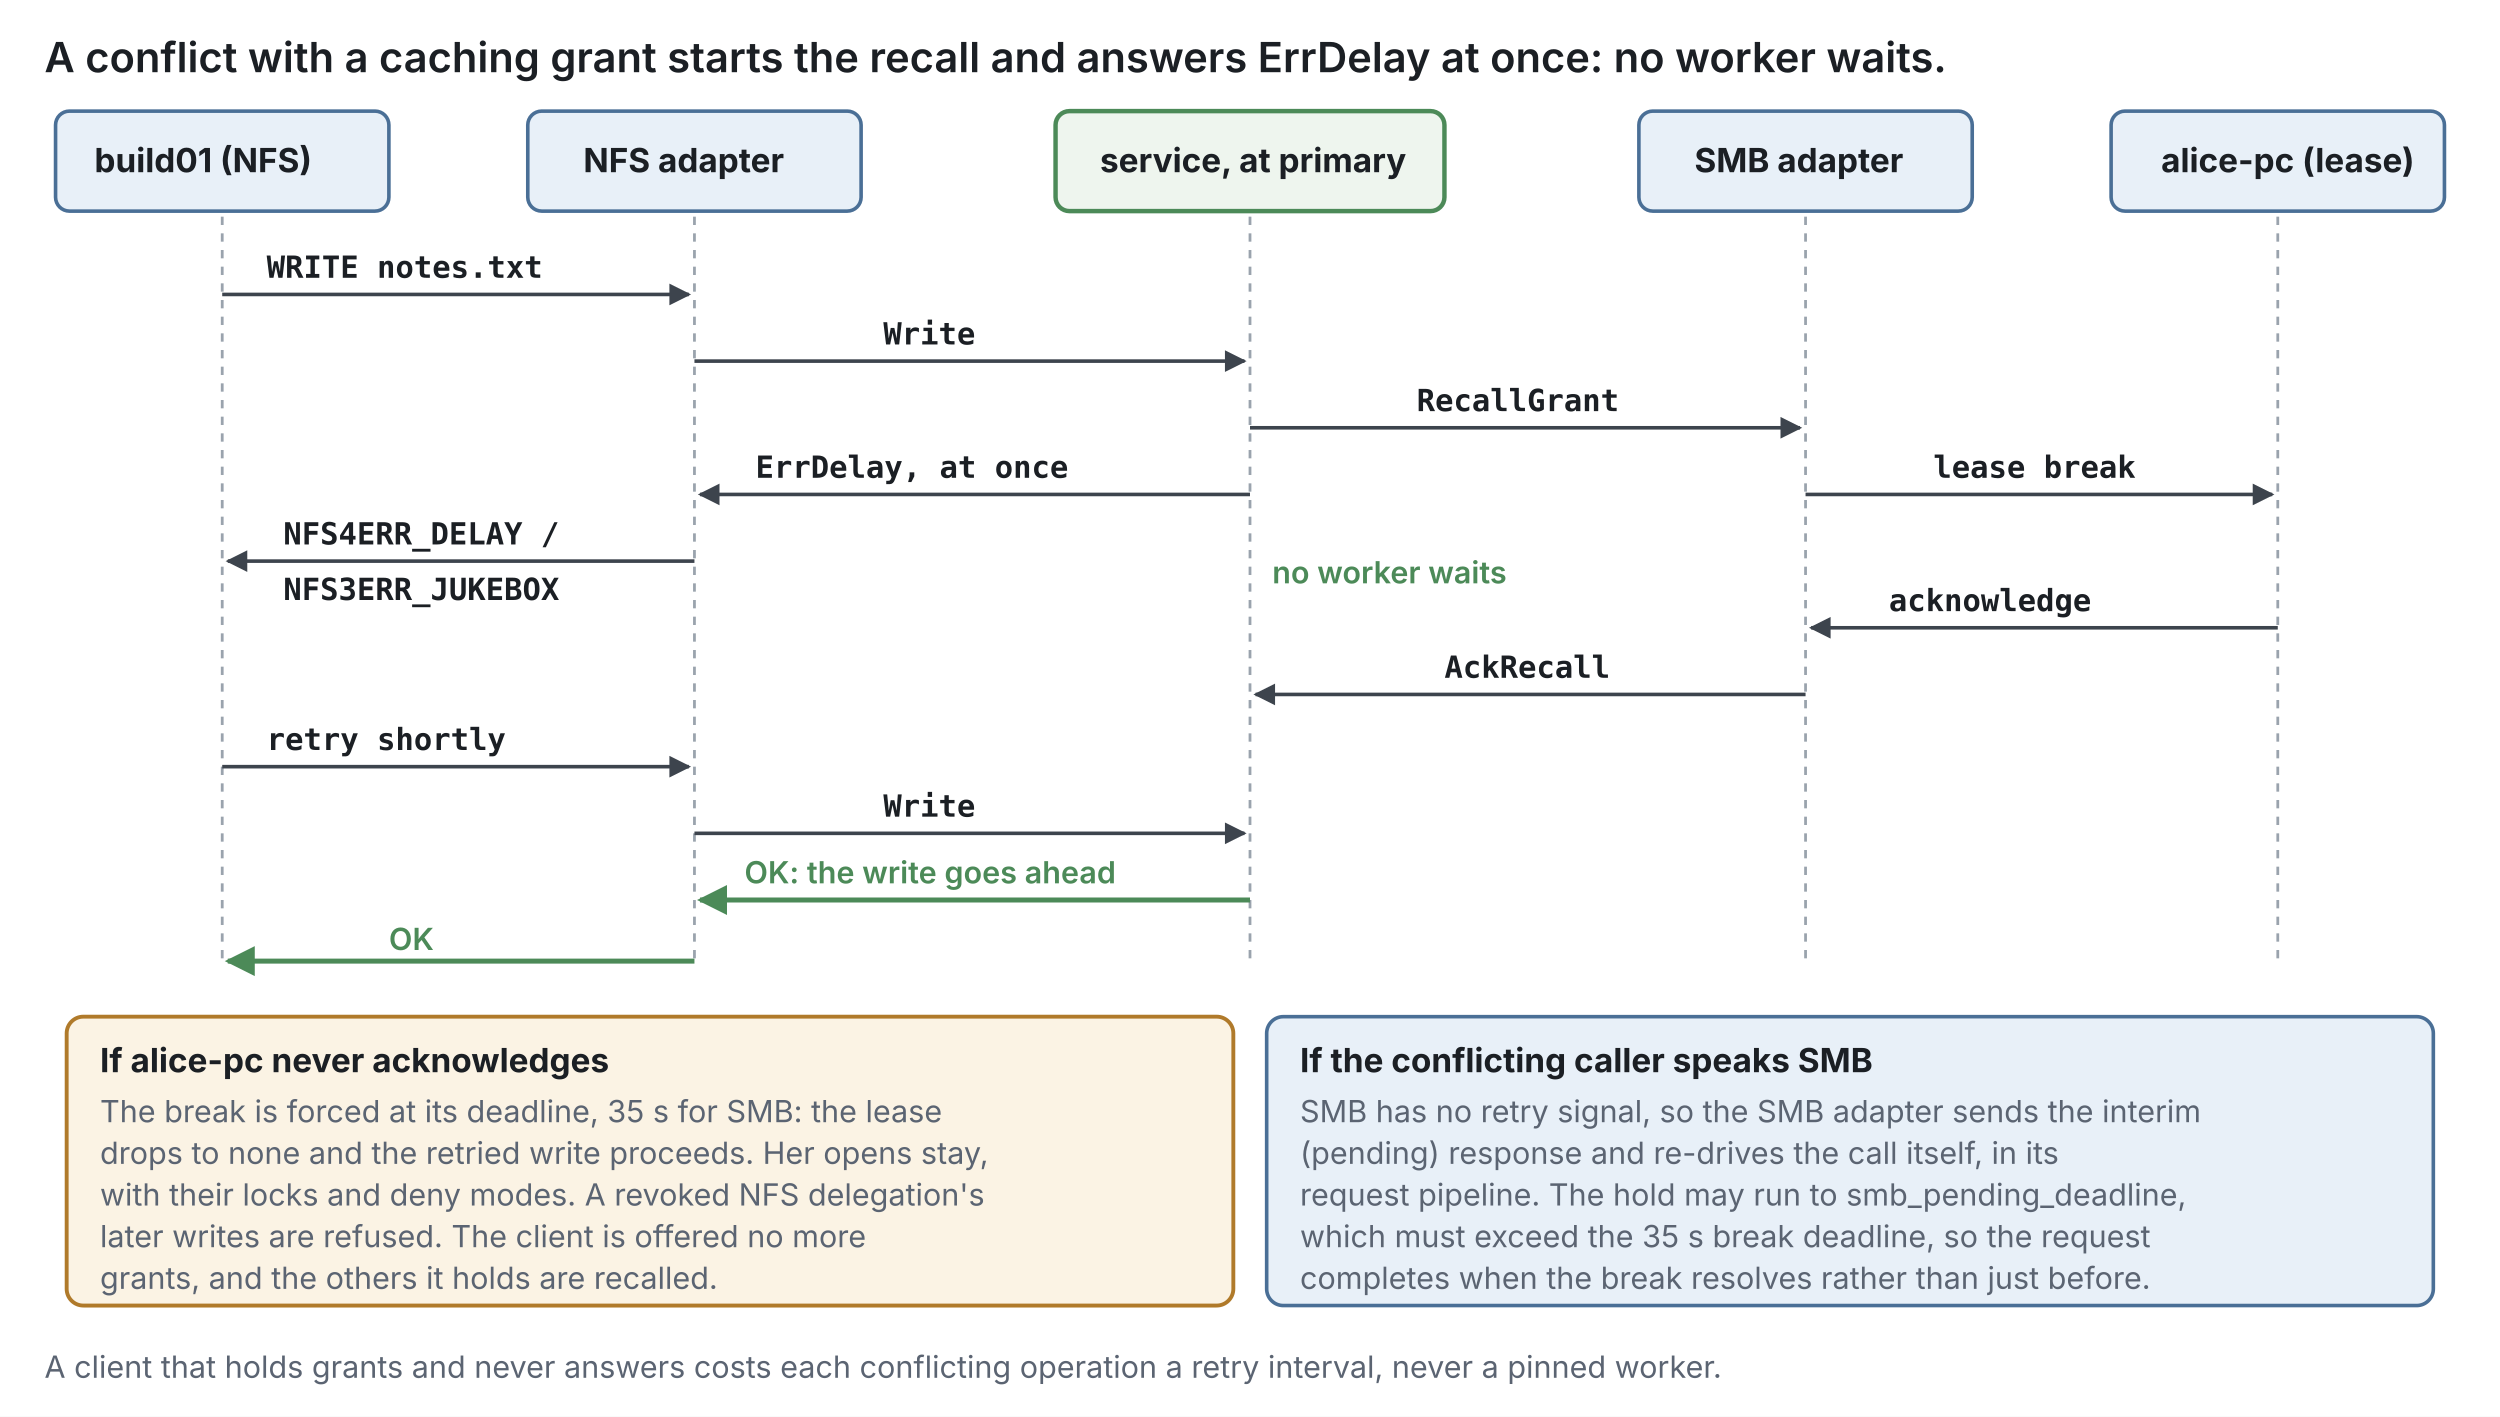
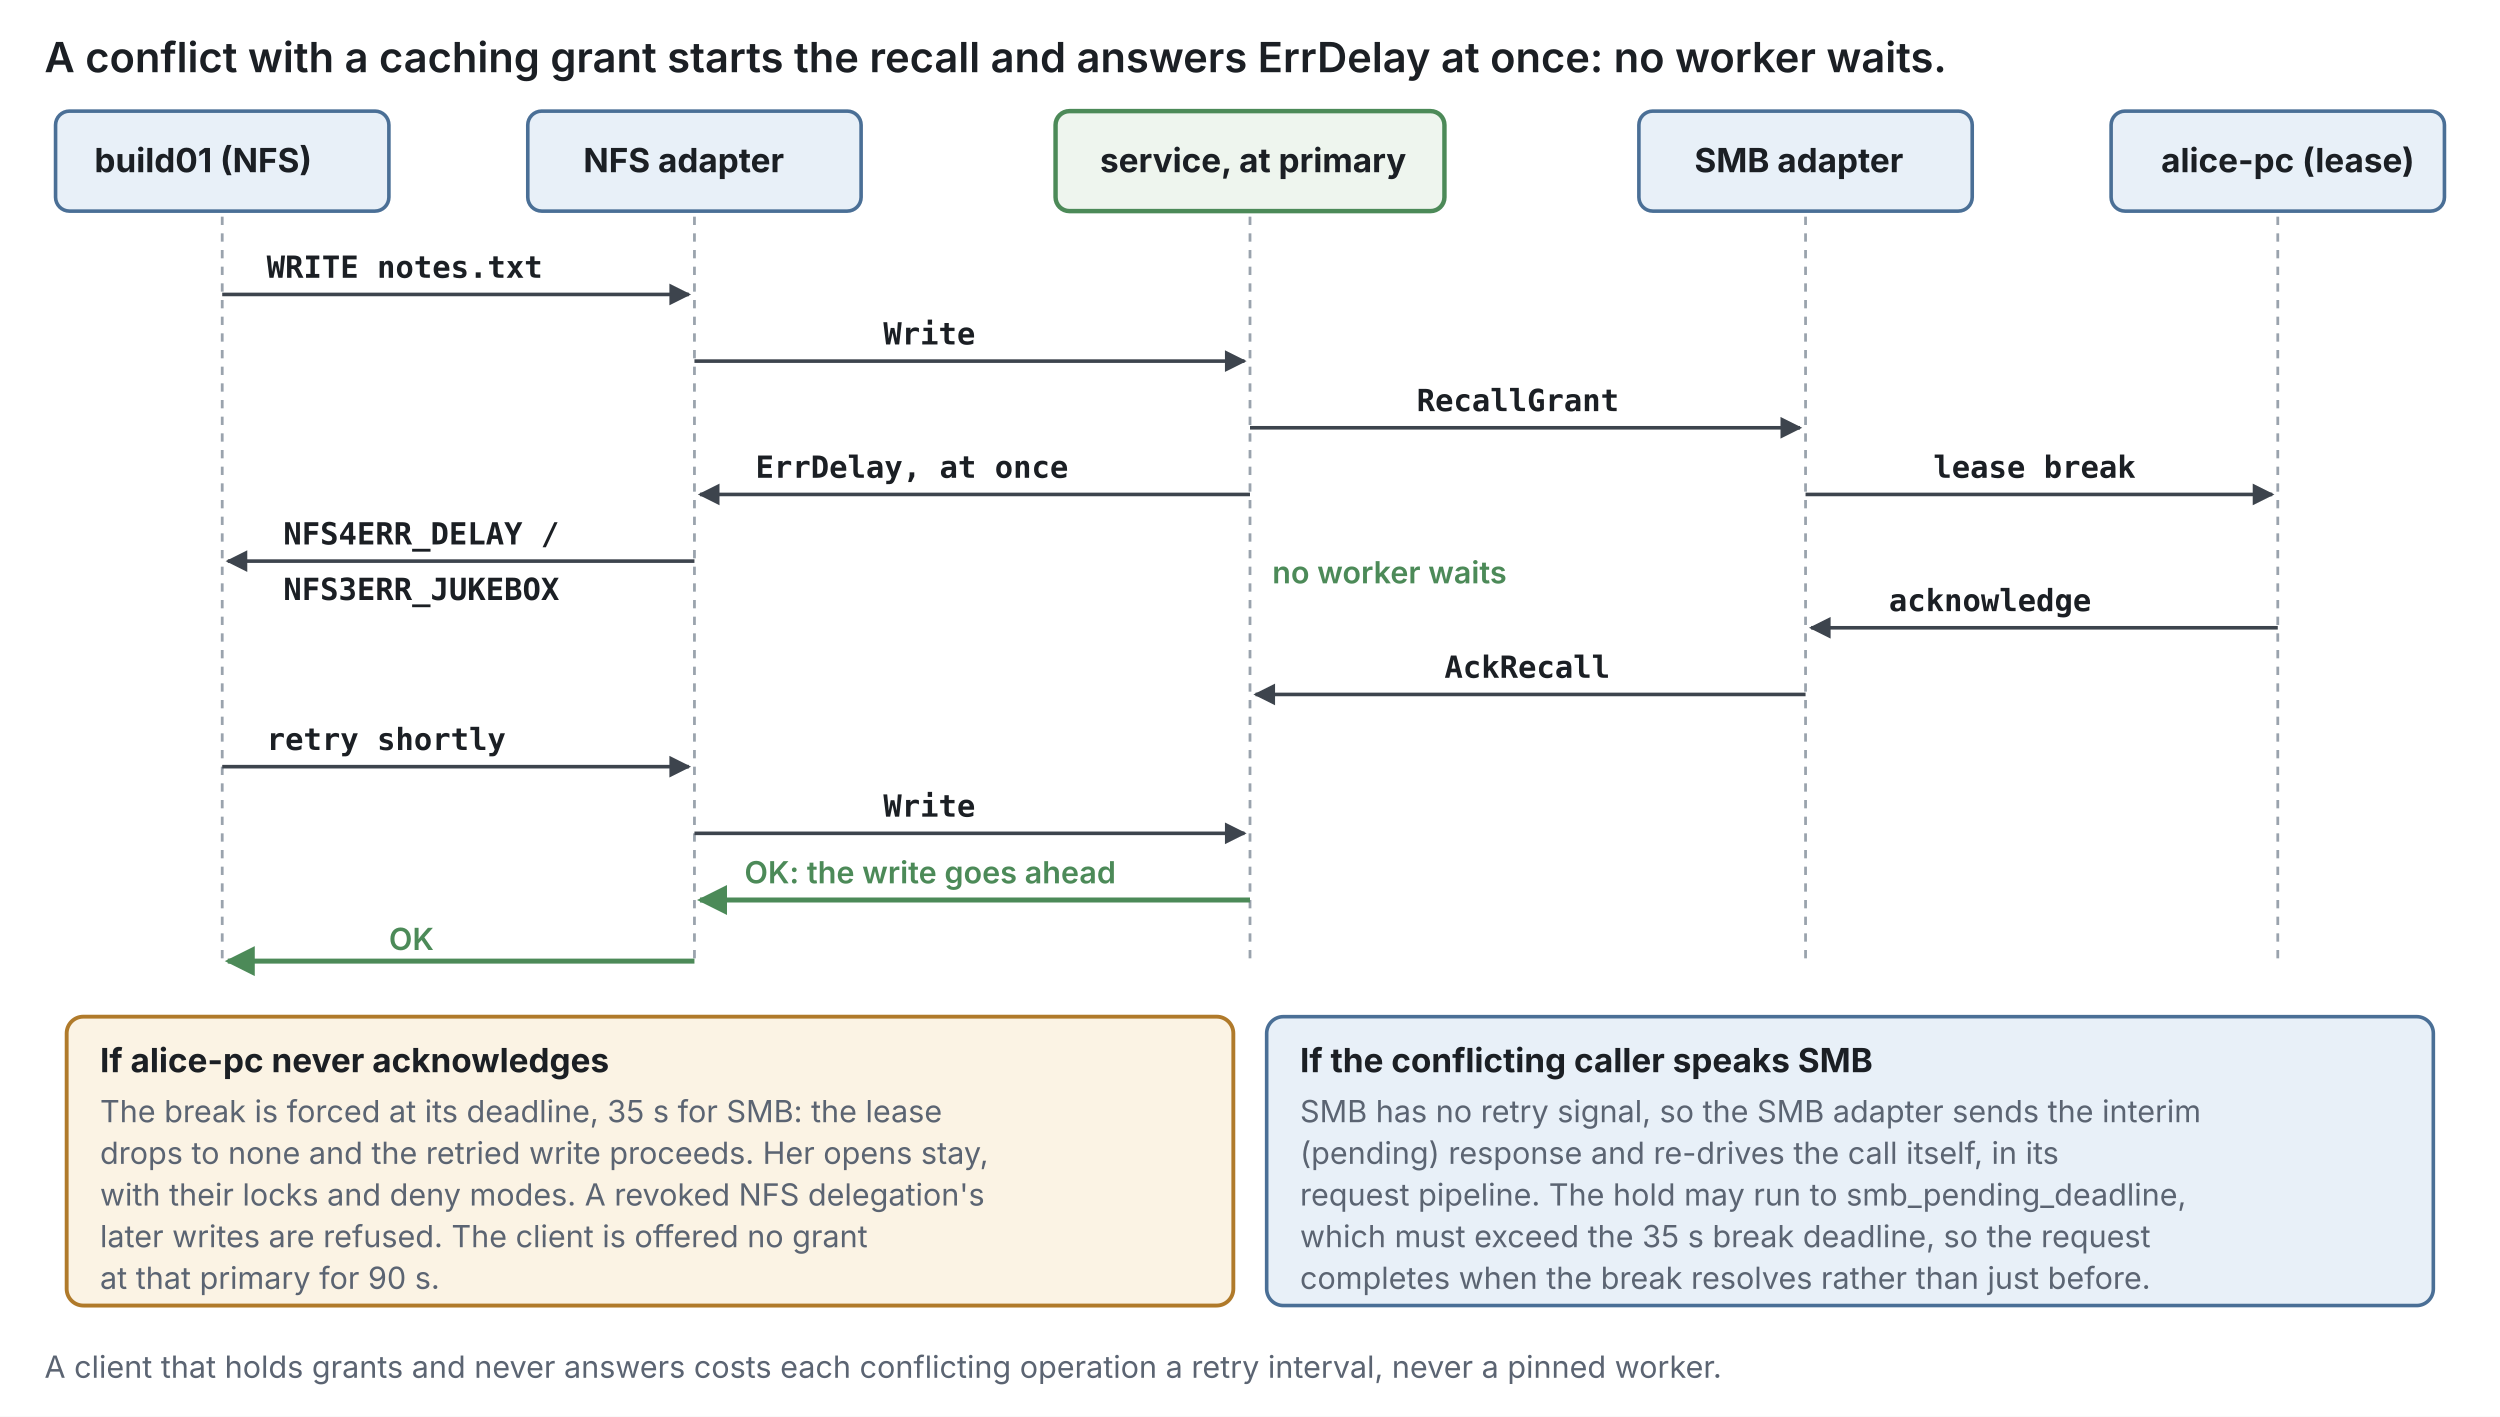
<svg xmlns="http://www.w3.org/2000/svg" viewBox="0 0 900 510" width="900" height="510" font-family="system-ui,-apple-system,Segoe UI,sans-serif">
  <defs>
    <marker id="a" viewBox="0 0 10 10" refX="9" refY="5" markerWidth="6" markerHeight="6" orient="auto-start-reverse">
      <path d="M0,0 L10,5 L0,10 z" fill="#3d444d" />
    </marker>
    <marker id="r" viewBox="0 0 10 10" refX="9" refY="5" markerWidth="6" markerHeight="6" orient="auto-start-reverse">
      <path d="M0,0 L10,5 L0,10 z" fill="#b04a4a" />
    </marker>
    <marker id="g" viewBox="0 0 10 10" refX="9" refY="5" markerWidth="6" markerHeight="6" orient="auto-start-reverse">
      <path d="M0,0 L10,5 L0,10 z" fill="#4c8a58" />
    </marker>
    <style>
      .t{font-size:15px;font-weight:600;fill:#1b1f24}.h{font-size:12px;font-weight:700;fill:#1b1f24}
      .s{font-size:11px;fill:#5b6472}.e{font-size:11px;fill:#b04a4a}.ok{font-size:11px;font-weight:600;fill:#4c8a58}
      .no{font-size:12px;font-weight:700;fill:#b04a4a}
      .m{font-family:ui-monospace,SFMono-Regular,Menlo,monospace;font-size:11px;font-weight:600;fill:#1b1f24}
      .pr{fill:#e8f0f8;stroke:#4a6f96;stroke-width:1.3}
      .sv{fill:#eef5ee;stroke:#4c8a58;stroke-width:1.6}
      .st{fill:#eceff2;stroke:#5b6472;stroke-width:1.4}
      .dr{fill:#fbf3e4;stroke:#b07a2a;stroke-width:1.4}
      .bad{fill:#f8eaea;stroke:#b04a4a;stroke-width:1.3}
      .ln{stroke:#3d444d;stroke-width:1.3;fill:none;marker-end:url(#a)}
      .gl{stroke:#4c8a58;stroke-width:1.8;fill:none;marker-end:url(#g)}
      .ex{stroke:#b04a4a;stroke-width:1.1;fill:none;marker-end:url(#r)}
      .cb{stroke:#3d444d;stroke-width:1.2;fill:none;stroke-dasharray:5 3;marker-end:url(#a)}
      .life{stroke:#9aa3ad;stroke-width:1;stroke-dasharray:3 3}
      .zone{fill:none;stroke:#9aa3ad;stroke-width:1;stroke-dasharray:4 3}
    </style>
  </defs>
  <rect width="900" height="510" fill="#ffffff" />
  <text x="16" y="26" class="t">A conflict with a caching grant starts the recall and answers ErrDelay at once: no worker waits.</text>
  <rect x="20" y="40" width="120" height="36" rx="5" class="pr" />
  <text x="34" y="62" class="h">build01 (NFS)</text>
  <rect x="190" y="40" width="120" height="36" rx="5" class="pr" />
  <text x="210" y="62" class="h">NFS adapter</text>
  <rect x="380" y="40" width="140" height="36" rx="5" class="sv" />
  <text x="396" y="62" class="h">service, at primary</text>
  <rect x="590" y="40" width="120" height="36" rx="5" class="pr" />
  <text x="610" y="62" class="h">SMB adapter</text>
  <rect x="760" y="40" width="120" height="36" rx="5" class="pr" />
  <text x="778" y="62" class="h">alice-pc (lease)</text>
  <path d="M80,78 L80,346" class="life" />
  <path d="M250,78 L250,346" class="life" />
  <path d="M450,78 L450,346" class="life" />
  <path d="M650,78 L650,346" class="life" />
  <path d="M820,78 L820,346" class="life" />
  <text x="96" y="100" class="m">WRITE notes.txt</text>
  <path d="M80,106 L248,106" class="ln" />
  <text x="318" y="124" class="m">Write</text>
  <path d="M250,130 L448,130" class="ln" />
  <text x="510" y="148" class="m">RecallGrant</text>
  <path d="M450,154 L648,154" class="ln" />
  <text x="696" y="172" class="m">lease break</text>
  <path d="M650,178 L818,178" class="ln" />
  <text x="272" y="172" class="m">ErrDelay, at once</text>
  <path d="M450,178 L252,178" class="ln" />
  <text x="102" y="196" class="m">NFS4ERR_DELAY /</text>
  <path d="M250,202 L82,202" class="ln" />
  <text x="102" y="216" class="m">NFS3ERR_JUKEBOX</text>
  <text x="458" y="210" class="ok">no worker waits</text>
  <text x="680" y="220" class="m">acknowledge</text>
  <path d="M820,226 L652,226" class="ln" />
  <text x="520" y="244" class="m">AckRecall</text>
  <path d="M650,250 L452,250" class="ln" />
  <text x="96" y="270" class="m">retry shortly</text>
  <path d="M80,276 L248,276" class="ln" />
  <text x="318" y="294" class="m">Write</text>
  <path d="M250,300 L448,300" class="ln" />
  <text x="268" y="318" class="ok">OK: the write goes ahead</text>
  <path d="M450,324 L252,324" class="gl" />
  <text x="140" y="342" class="ok">OK</text>
  <path d="M250,346 L82,346" class="gl" />
  <rect x="24" y="366" width="420" height="104" rx="6" class="dr" />
  <text x="36" y="386" class="h">If alice-pc never acknowledges</text>
  <text x="36" y="404" class="s">The break is forced at its deadline, 35 s for SMB: the lease</text>
  <text x="36" y="419" class="s">drops to none and the retried write proceeds. Her opens stay,</text>
  <text x="36" y="434" class="s">with their locks and deny modes. A revoked NFS delegation's</text>
-   <text x="36" y="449" class="s">later writes are refused. The client is offered no more</text>
-   <text x="36" y="464" class="s">grants, and the others it holds are recalled.</text>
+   <text x="36" y="449" class="s">later writes are refused. The client is offered no grant</text>
+   <text x="36" y="464" class="s">at that primary for 90 s.</text>
  <rect x="456" y="366" width="420" height="104" rx="6" class="pr" />
  <text x="468" y="386" class="h">If the conflicting caller speaks SMB</text>
  <text x="468" y="404" class="s">SMB has no retry signal, so the SMB adapter sends the interim</text>
  <text x="468" y="419" class="s">(pending) response and re-drives the call itself, in its</text>
  <text x="468" y="434" class="s">request pipeline. The hold may run to smb_pending_deadline,</text>
  <text x="468" y="449" class="s">which must exceed the 35 s break deadline, so the request</text>
  <text x="468" y="464" class="s">completes when the break resolves rather than just before.</text>
  <text x="16" y="496" class="s">A client that holds grants and never answers costs each conflicting operation a retry interval, never a pinned worker.</text>
</svg>
